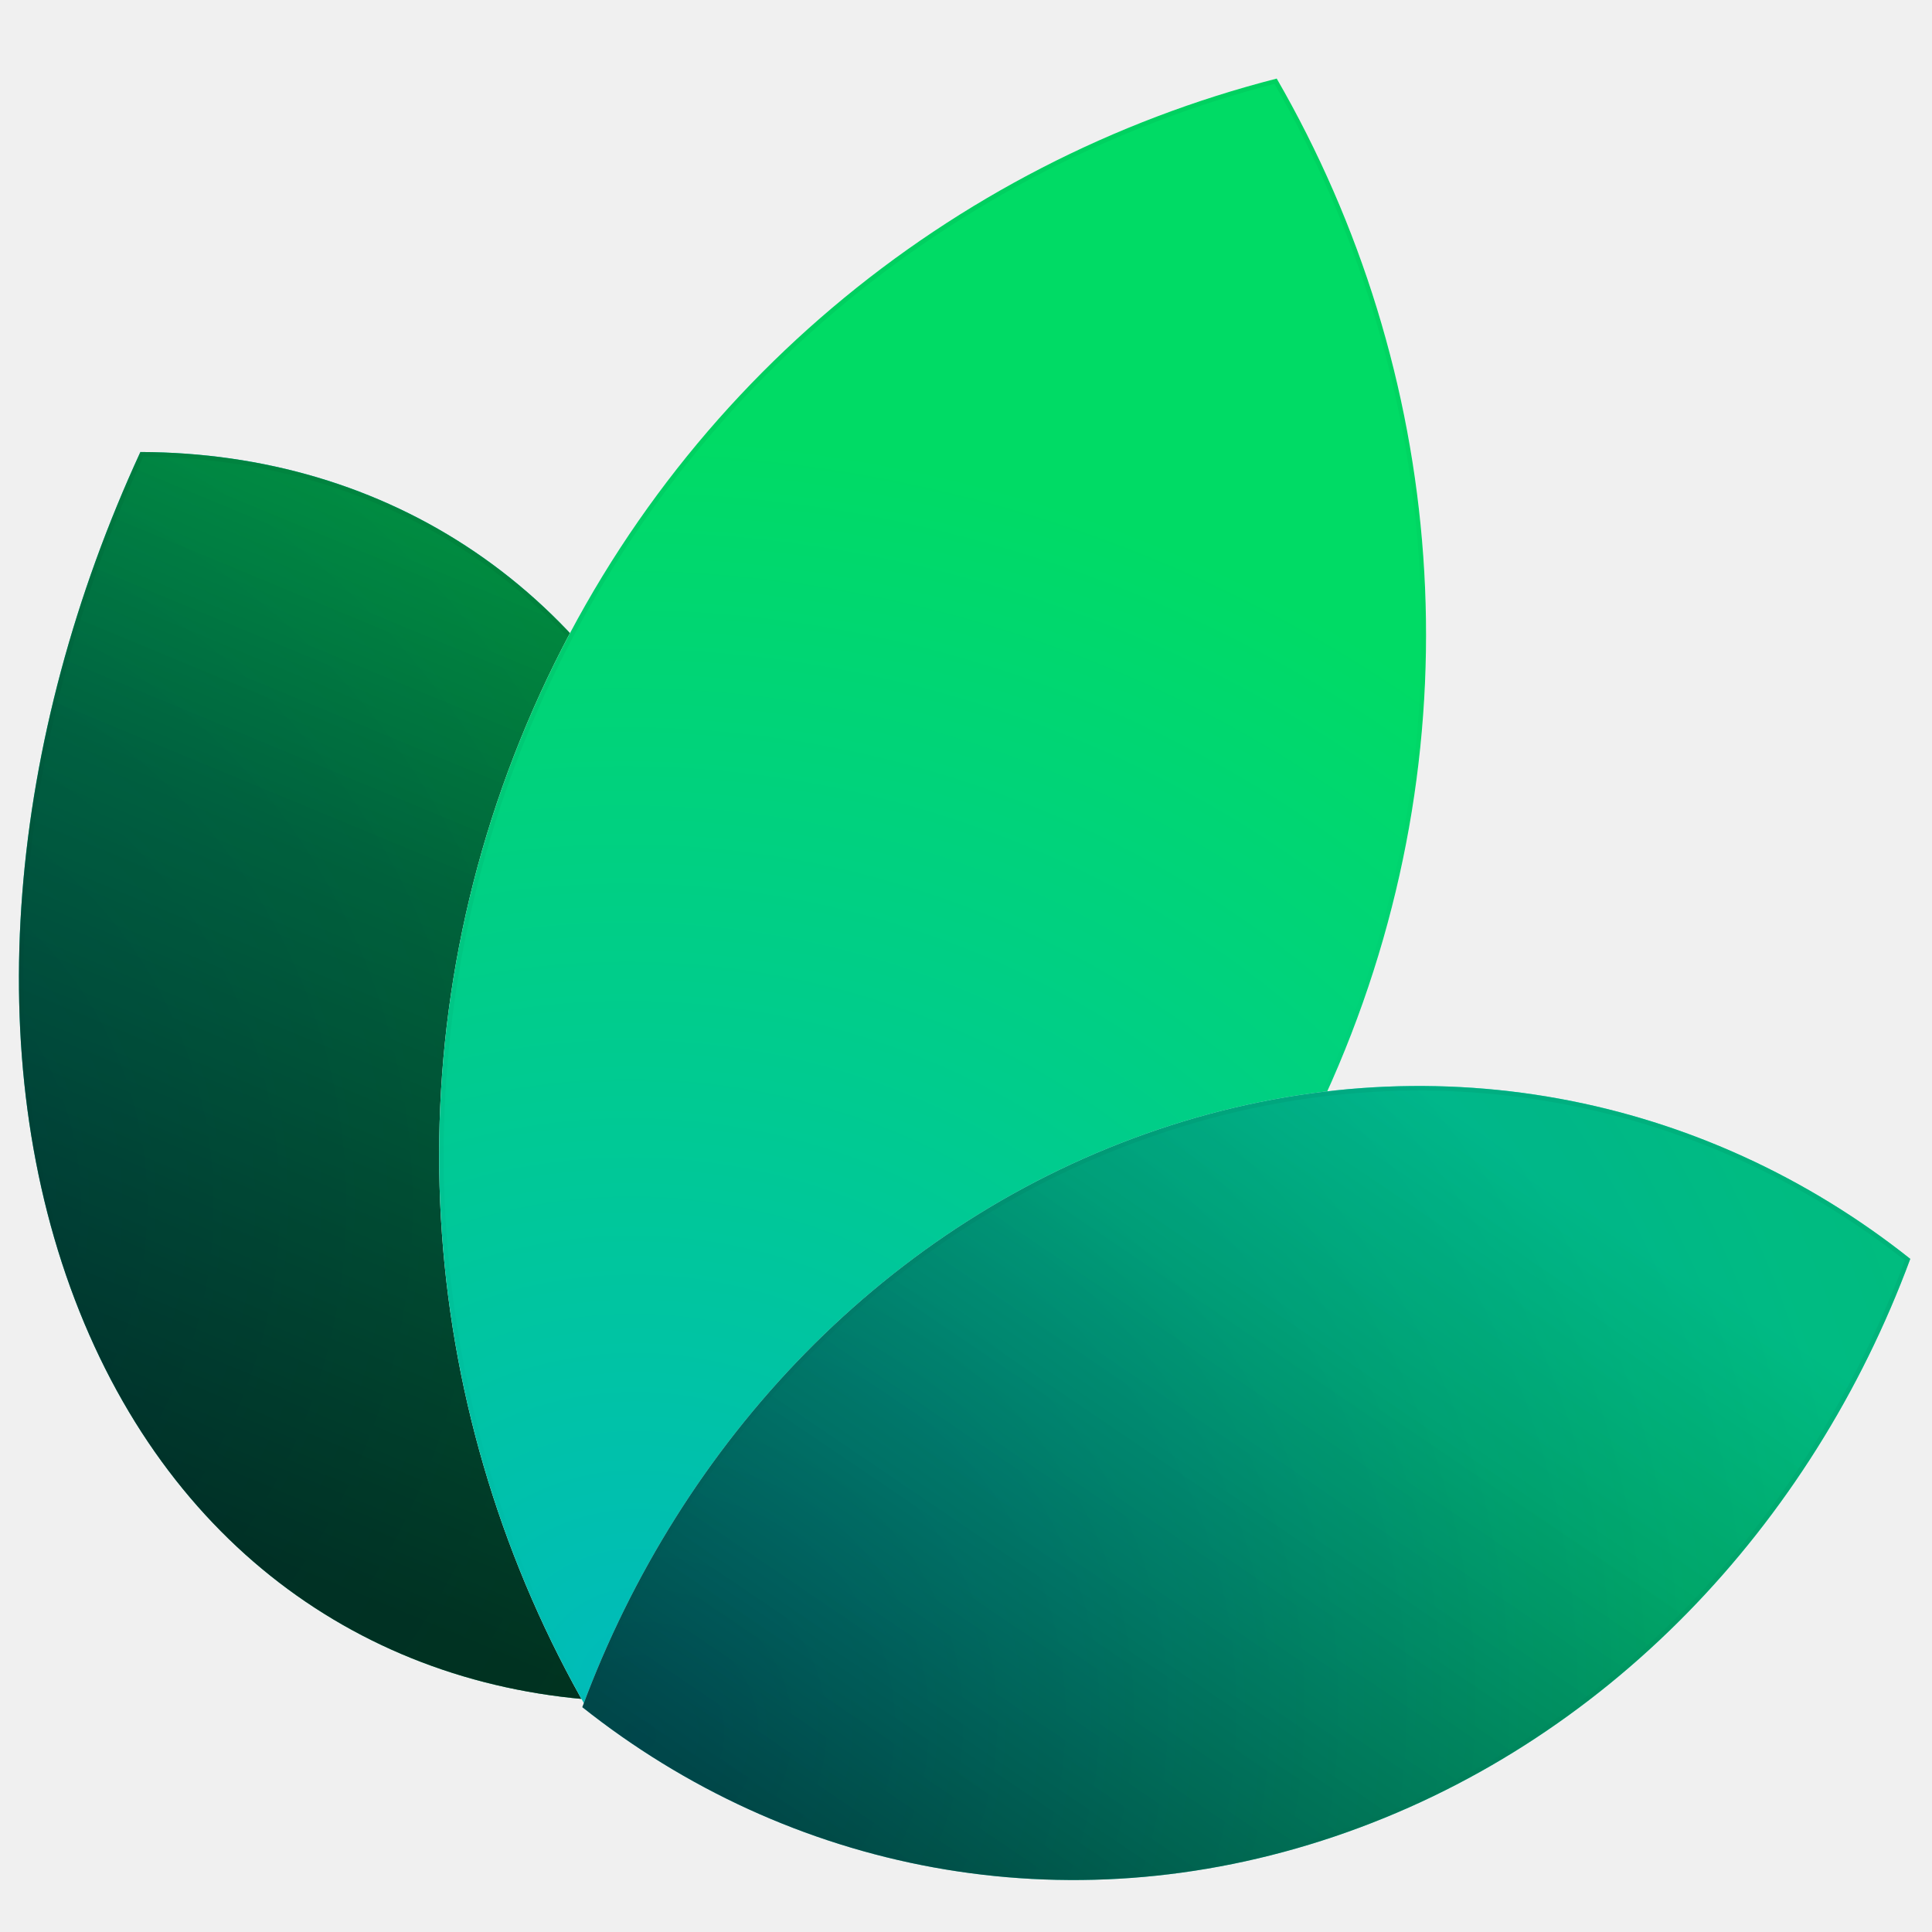
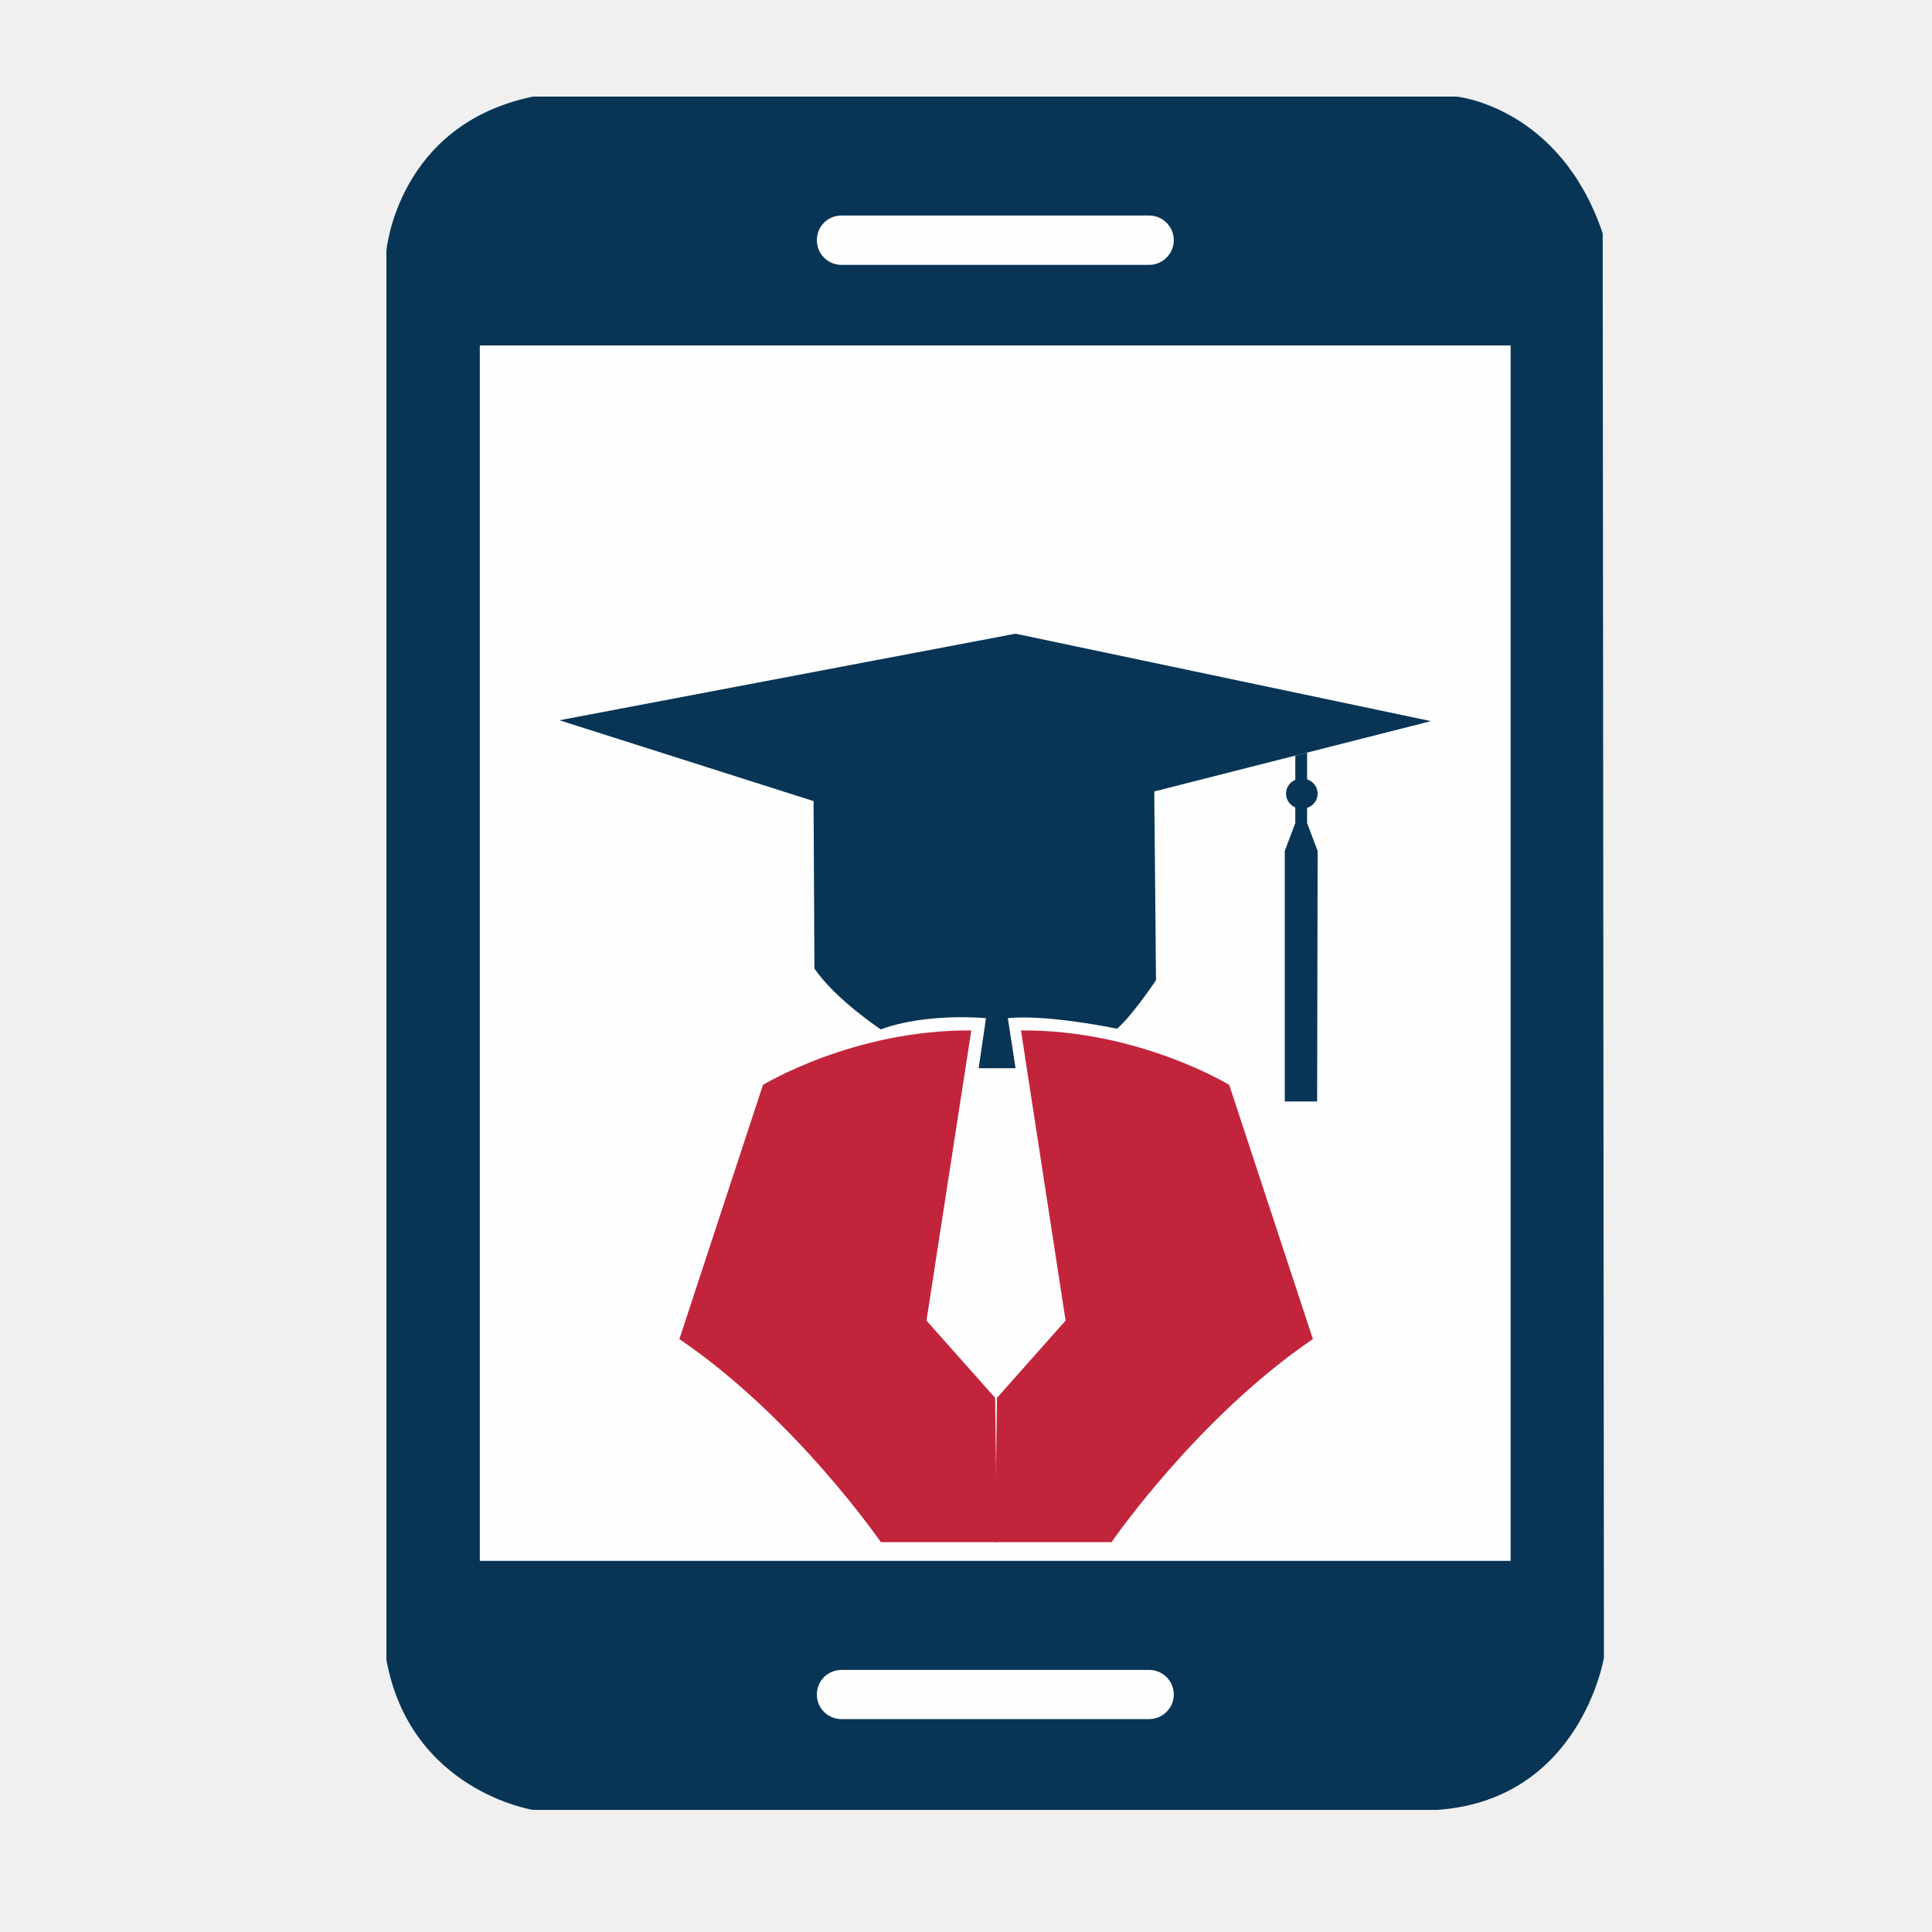
- <svg xmlns="http://www.w3.org/2000/svg" width="24" height="24" viewBox="0 0 24 24" fill="none">
-   <path d="M7.953 21.139C4.896 21.13 2.255 19.458 0.987 16.29C-0.28 13.121 0.109 9.163 1.744 5.615C4.801 5.624 7.442 7.296 8.71 10.465C9.977 13.633 9.588 17.591 7.953 21.139Z" fill="white" />
-   <path d="M7.953 21.139C4.896 21.13 2.255 19.458 0.987 16.29C-0.28 13.121 0.109 9.163 1.744 5.615C4.801 5.624 7.442 7.296 8.71 10.465C9.977 13.633 9.588 17.591 7.953 21.139Z" fill="url(#paint0_radial_101_2703)" />
-   <path d="M7.953 21.139C4.896 21.13 2.255 19.458 0.987 16.29C-0.28 13.121 0.109 9.163 1.744 5.615C4.801 5.624 7.442 7.296 8.71 10.465C9.977 13.633 9.588 17.591 7.953 21.139Z" fill="black" fill-opacity="0.5" style="mix-blend-mode:hard-light" />
-   <path d="M7.953 21.139C4.896 21.13 2.255 19.458 0.987 16.29C-0.28 13.121 0.109 9.163 1.744 5.615C4.801 5.624 7.442 7.296 8.71 10.465C9.977 13.633 9.588 17.591 7.953 21.139Z" fill="url(#paint1_linear_101_2703)" fill-opacity="0.5" style="mix-blend-mode:hard-light" />
-   <path d="M8.684 10.476C9.945 13.63 9.561 17.572 7.935 21.111C4.897 21.096 2.274 19.431 1.013 16.279C-0.248 13.124 0.136 9.182 1.762 5.643C4.8 5.659 7.423 7.324 8.684 10.476Z" stroke="url(#paint2_linear_101_2703)" stroke-opacity="0.05" stroke-width="0.056" />
-   <path d="M7.31 21.257C11.354 20.221 14.884 17.375 16.628 13.236C18.373 9.097 17.945 4.587 15.86 0.976C11.816 2.012 8.287 4.858 6.542 8.998C4.797 13.137 5.225 17.646 7.31 21.257Z" fill="white" />
-   <path d="M7.31 21.257C11.354 20.221 14.884 17.375 16.628 13.236C18.373 9.097 17.945 4.587 15.86 0.976C11.816 2.012 8.287 4.858 6.542 8.998C4.797 13.137 5.225 17.646 7.31 21.257Z" fill="url(#paint3_radial_101_2703)" />
-   <path d="M16.603 13.225C14.864 17.349 11.351 20.187 7.324 21.225C5.253 17.624 4.829 13.132 6.568 9.009C8.306 4.885 11.819 2.047 15.846 1.009C17.918 4.61 18.341 9.101 16.603 13.225Z" stroke="url(#paint4_linear_101_2703)" stroke-opacity="0.05" stroke-width="0.056" />
-   <path d="M7.234 21.207C9.789 23.237 13.21 23.951 16.577 22.814C19.944 21.677 22.506 18.945 23.73 15.638C21.175 13.608 17.754 12.894 14.387 14.031C11.02 15.168 8.458 17.901 7.234 21.207Z" fill="white" />
-   <path d="M7.234 21.207C9.789 23.237 13.21 23.951 16.577 22.814C19.944 21.677 22.506 18.945 23.73 15.638C21.175 13.608 17.754 12.894 14.387 14.031C11.02 15.168 8.458 17.901 7.234 21.207Z" fill="url(#paint5_radial_101_2703)" />
-   <path d="M7.234 21.207C9.789 23.237 13.21 23.951 16.577 22.814C19.944 21.677 22.506 18.945 23.73 15.638C21.175 13.608 17.754 12.894 14.387 14.031C11.02 15.168 8.458 17.901 7.234 21.207Z" fill="black" fill-opacity="0.2" style="mix-blend-mode:hard-light" />
-   <path d="M7.234 21.207C9.789 23.237 13.21 23.951 16.577 22.814C19.944 21.677 22.506 18.945 23.73 15.638C21.175 13.608 17.754 12.894 14.387 14.031C11.02 15.168 8.458 17.901 7.234 21.207Z" fill="url(#paint6_linear_101_2703)" fill-opacity="0.5" style="mix-blend-mode:hard-light" />
-   <path d="M16.568 22.787C13.218 23.918 9.814 23.212 7.267 21.198C8.492 17.907 11.044 15.189 14.396 14.058C17.747 12.927 21.15 13.633 23.697 15.648C22.472 18.938 19.92 21.656 16.568 22.787Z" stroke="url(#paint7_linear_101_2703)" stroke-opacity="0.05" stroke-width="0.056" />
-   <defs>
-     <radialGradient id="paint0_radial_101_2703" cx="0" cy="0" r="1" gradientUnits="userSpaceOnUse" gradientTransform="translate(-3.00503 15.023) rotate(-10.029) scale(17.9572 17.784)">
-       <stop stop-color="#00B0BB" />
-       <stop offset="1" stop-color="#00DB65" />
-     </radialGradient>
-     <linearGradient id="paint1_linear_101_2703" x1="7.39" y1="4.813" x2="1.63" y2="18.689" gradientUnits="userSpaceOnUse">
-       <stop stop-color="#18E299" />
-       <stop offset="1" />
-     </linearGradient>
-     <linearGradient id="paint2_linear_101_2703" x1="7.948" y1="8.016" x2="1.761" y2="18.746" gradientUnits="userSpaceOnUse">
-       <stop />
-       <stop offset="1" stop-opacity="0" />
-     </linearGradient>
-     <radialGradient id="paint3_radial_101_2703" cx="0" cy="0" r="1" gradientUnits="userSpaceOnUse" gradientTransform="translate(8.11404 20.8822) rotate(-75.7542) scale(21.6246 23.7772)">
-       <stop stop-color="#00BBBB" />
-       <stop offset="0.713" stop-color="#00DB65" />
-     </radialGradient>
-     <linearGradient id="paint4_linear_101_2703" x1="7.602" y1="5.871" x2="15.556" y2="16.372" gradientUnits="userSpaceOnUse">
-       <stop />
-       <stop offset="1" stop-opacity="0" />
-     </linearGradient>
-     <radialGradient id="paint5_radial_101_2703" cx="0" cy="0" r="1" gradientUnits="userSpaceOnUse" gradientTransform="translate(7.84537 21.5181) rotate(-20.3525) scale(18.5603 17.32)">
-       <stop stop-color="#00B0BB" />
-       <stop offset="1" stop-color="#00DB65" />
-     </radialGradient>
-     <linearGradient id="paint6_linear_101_2703" x1="16.808" y1="13.007" x2="10.041" y2="22.994" gradientUnits="userSpaceOnUse">
-       <stop stop-color="#00B1BC" />
-       <stop offset="1" />
-     </linearGradient>
-     <linearGradient id="paint7_linear_101_2703" x1="16.808" y1="13.007" x2="14.169" y2="23.841" gradientUnits="userSpaceOnUse">
-       <stop />
-       <stop offset="1" stop-opacity="0" />
-     </linearGradient>
-   </defs>
+ <svg xmlns="http://www.w3.org/2000/svg" width="20" height="20" viewBox="0 0 20 20" fill="none">
+   <path d="M4 2.596C4 2.596 4.113 1.289 5.518 1H15.08C15.08 1 16.149 1.104 16.591 2.416L16.604 17.16C16.604 17.16 16.362 18.633 14.878 18.736H5.518C5.518 18.736 4.247 18.538 4 17.182V2.596Z" fill="#083556" />
+   <path d="M15.638 16.158H4.967V3.576H15.638V16.158Z" fill="#FEFEFE" />
+   <path d="M11.896 2.742H8.711C8.569 2.742 8.456 2.627 8.456 2.487C8.456 2.344 8.569 2.231 8.711 2.231H11.896C12.036 2.231 12.151 2.344 12.151 2.487C12.151 2.627 12.036 2.742 11.896 2.742Z" fill="#FEFEFE" />
+   <path d="M11.896 17.796H8.711C8.569 17.796 8.456 17.682 8.456 17.542C8.456 17.4 8.569 17.287 8.711 17.287H11.896C12.036 17.287 12.151 17.4 12.151 17.542C12.151 17.682 12.036 17.796 11.896 17.796Z" fill="#FEFEFE" />
+   <path d="M8.422 8.293L5.791 7.456L10.513 6.56L14.813 7.465L11.949 8.193L11.967 10.147C11.967 10.147 11.722 10.513 11.564 10.649C11.564 10.649 10.842 10.498 10.433 10.54L10.513 11.058H10.131L10.207 10.54C10.207 10.54 9.595 10.48 9.118 10.656C9.118 10.656 8.655 10.351 8.431 10.027L8.422 8.293Z" fill="#083556" />
+   <path d="M13.531 8.52H13.409V7.822L13.531 7.791V8.52Z" fill="#083556" />
+   <path d="M13.3 11.402H13.635L13.64 8.809L13.531 8.52H13.409L13.3 8.809" fill="#083556" />
+   <path d="M13.487 8.369H13.467C13.382 8.369 13.313 8.3 13.313 8.216C13.313 8.131 13.382 8.062 13.467 8.062H13.487C13.571 8.062 13.64 8.131 13.64 8.216C13.64 8.3 13.571 8.369 13.487 8.369Z" fill="#083556" />
+   <path d="M9.118 15.964C9.118 15.964 8.235 14.68 7.033 13.862L7.898 11.231C7.898 11.231 8.835 10.658 10.055 10.667L9.591 13.671L10.302 14.471L10.32 15.964H9.118Z" fill="#C2253B" />
+   <path d="M11.507 15.964C11.507 15.964 12.389 14.68 13.591 13.862L12.725 11.231C12.725 11.231 11.789 10.658 10.569 10.667L11.031 13.671L10.32 14.471L10.302 15.964H11.507Z" fill="#C2253B" />
</svg>
